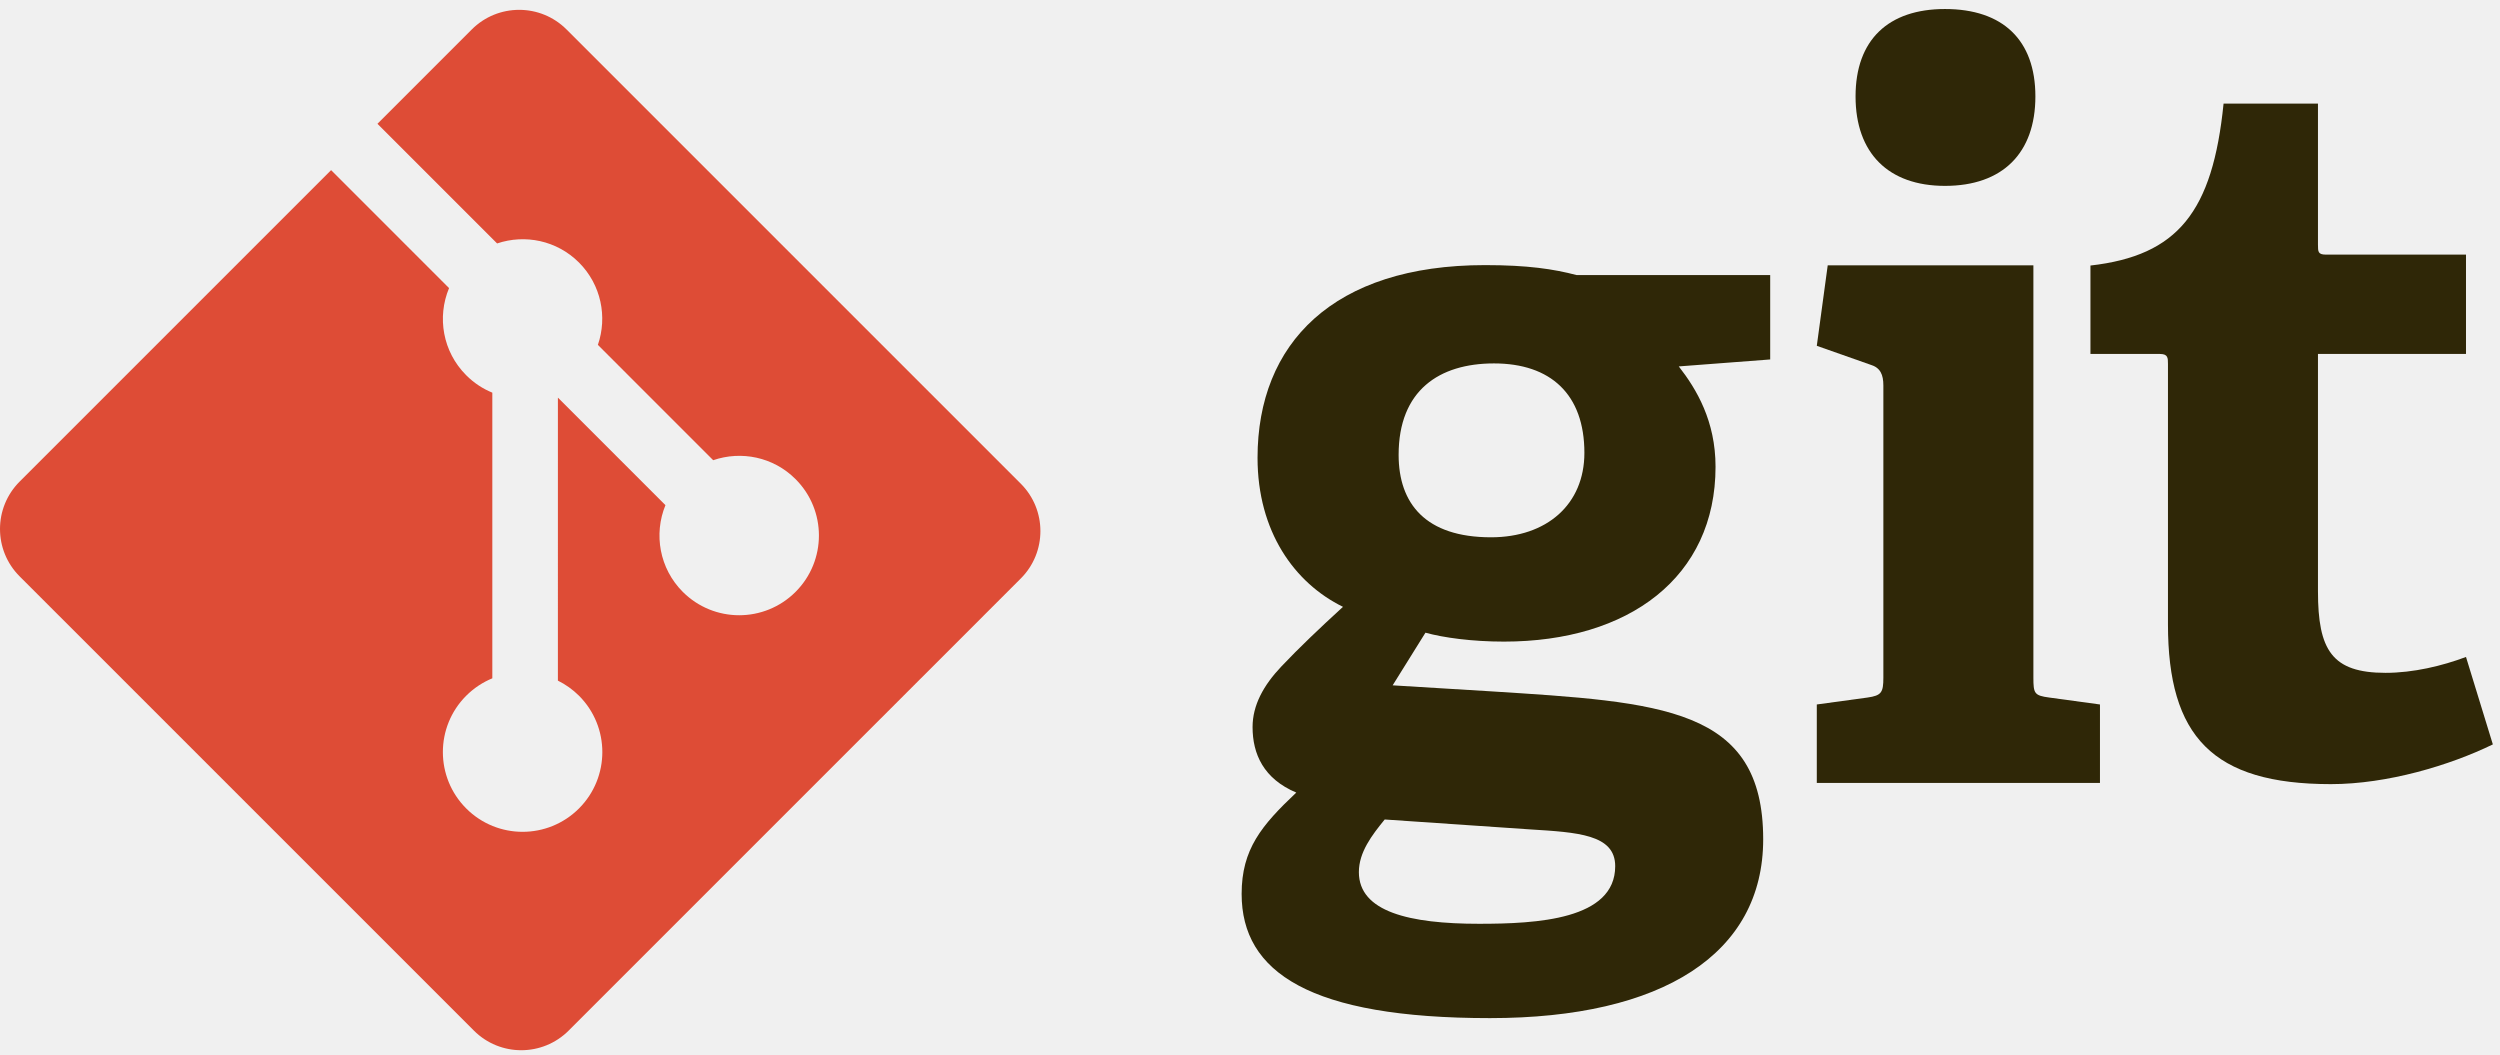
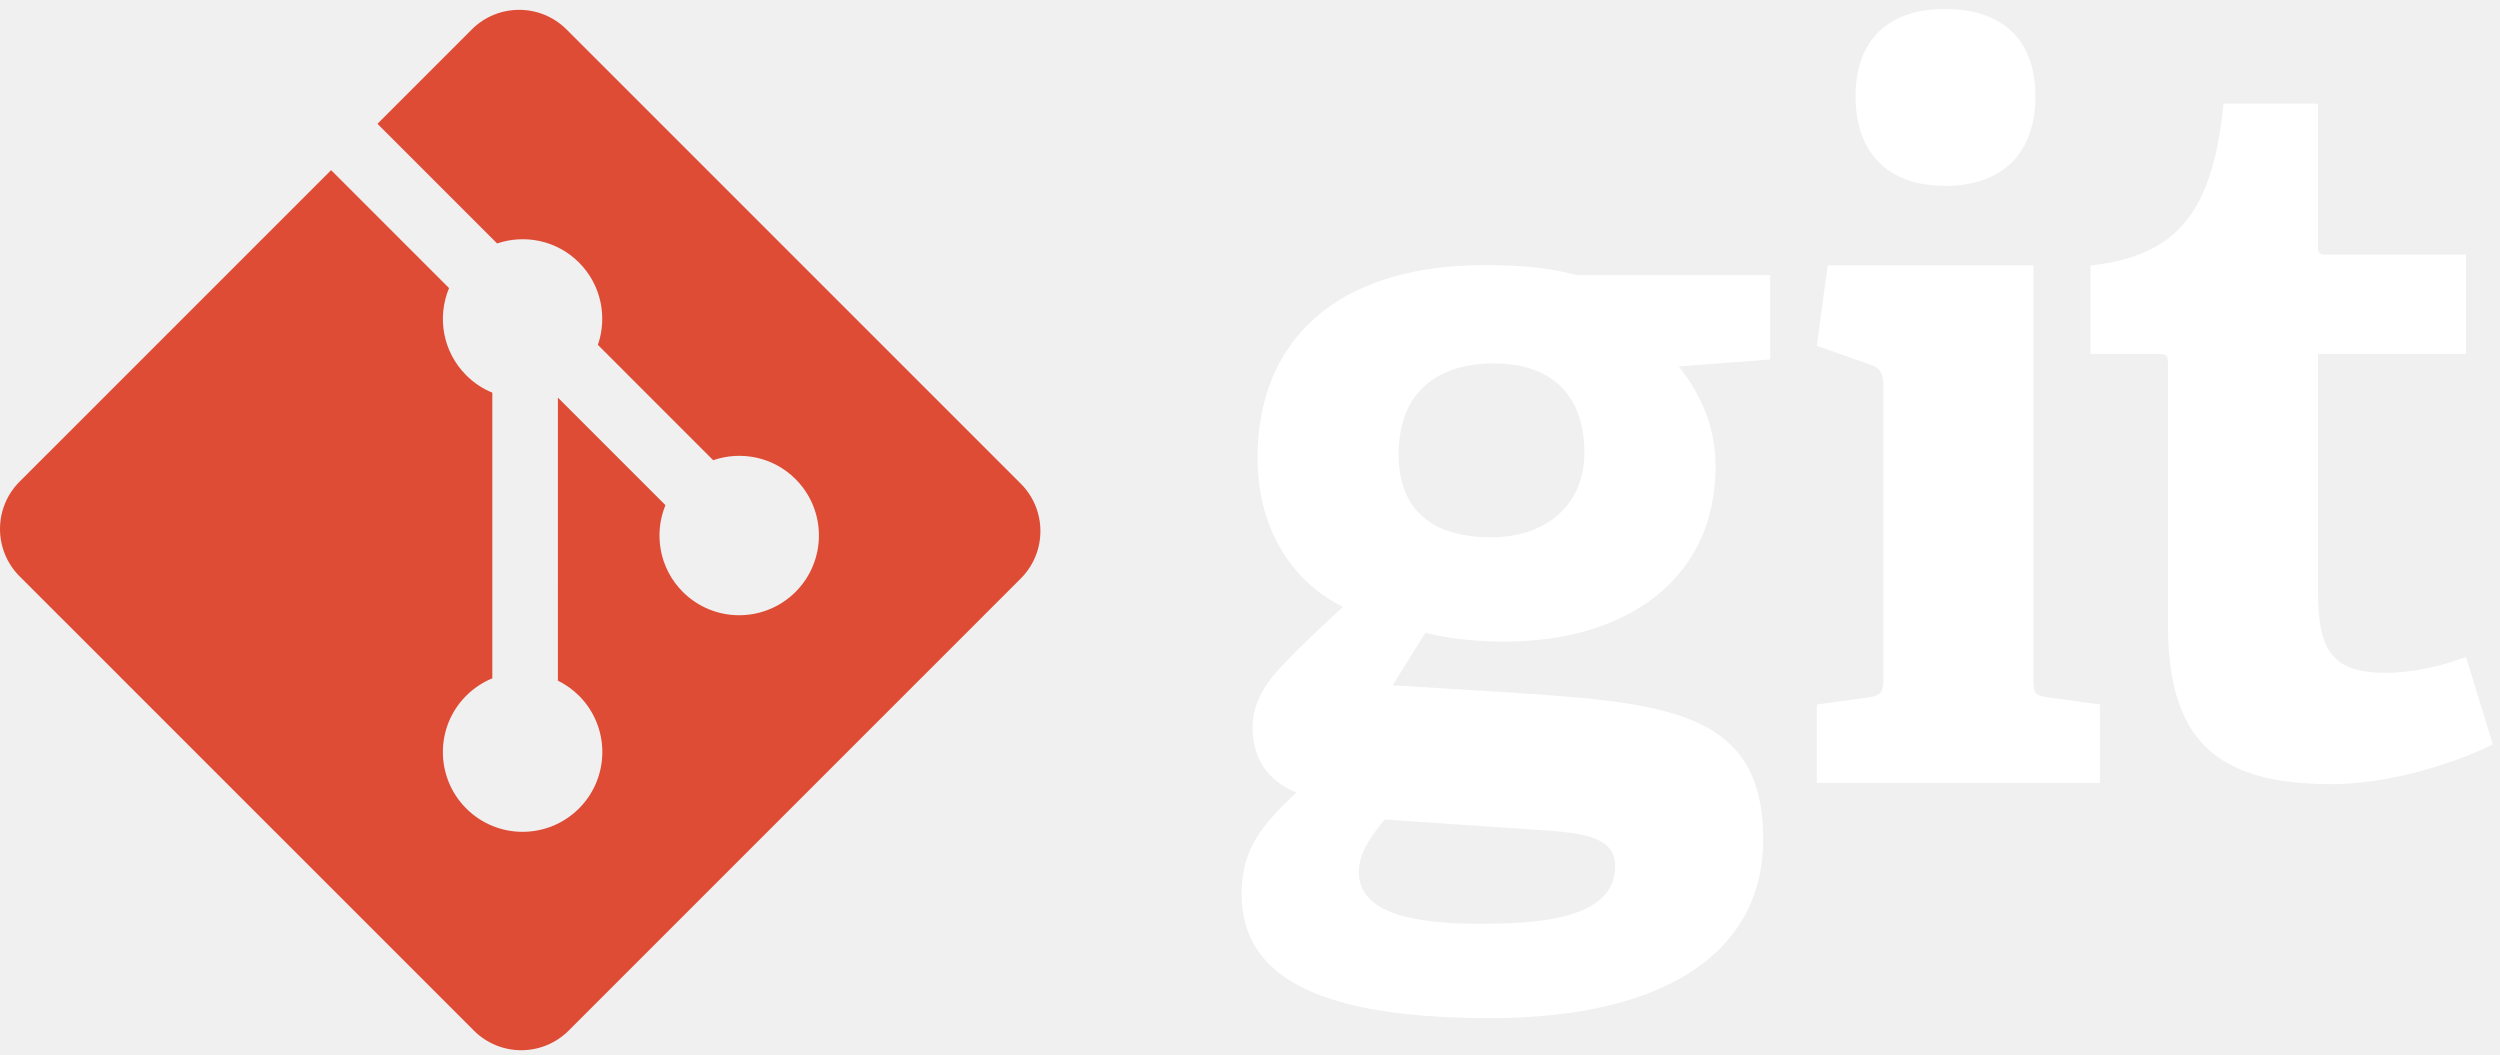
- <svg xmlns="http://www.w3.org/2000/svg" width="256px" height="108px" viewBox="0 0 256 108" version="1.1" preserveAspectRatio="xMidYMid">
-   <g>
-     <path d="M152.984,37.214 C147.387,37.214 143.219,39.962 143.219,46.576 C143.219,51.559 145.966,55.019 152.682,55.019 C158.375,55.019 162.242,51.664 162.242,46.37 C162.242,40.37 158.782,37.214 152.984,37.214 L152.984,37.214 L152.984,37.214 Z M141.794,83.915 C140.469,85.54 139.149,87.268 139.149,89.305 C139.149,93.372 144.335,94.596 151.458,94.596 C157.359,94.596 165.397,94.182 165.397,88.696 C165.397,85.435 161.53,85.234 156.644,84.928 L141.794,83.915 L141.794,83.915 Z M171.907,37.521 C173.735,39.861 175.671,43.118 175.671,47.797 C175.671,59.089 166.82,65.701 154.004,65.701 C150.745,65.701 147.795,65.295 145.966,64.787 L142.607,70.178 L152.576,70.787 C170.178,71.909 180.551,72.419 180.551,85.944 C180.551,97.646 170.279,104.255 152.576,104.255 C134.163,104.255 127.143,99.576 127.143,91.539 C127.143,86.961 129.178,84.524 132.739,81.161 C129.381,79.742 128.263,77.2 128.263,74.452 C128.263,72.212 129.381,70.178 131.215,68.243 C133.045,66.313 135.079,64.378 137.521,62.14 C132.537,59.698 128.772,54.408 128.772,46.878 C128.772,35.181 136.504,27.147 152.066,27.147 C156.442,27.147 159.088,27.549 161.428,28.164 L181.268,28.164 L181.268,36.808 L171.907,37.521 L171.907,37.521 Z" fill="#2F2707" />
-     <path d="M199.166,19.034 C193.365,19.034 190.009,15.674 190.009,9.873 C190.009,4.08 193.365,0.923 199.166,0.923 C205.067,0.923 208.424,4.08 208.424,9.873 C208.424,15.674 205.067,19.034 199.166,19.034 L199.166,19.034 L199.166,19.034 Z M186.04,80.171 L186.04,72.138 L191.23,71.429 C192.655,71.223 192.857,70.919 192.857,69.39 L192.857,39.48 C192.857,38.364 192.553,37.648 191.532,37.346 L186.04,35.411 L187.158,27.173 L208.219,27.173 L208.219,69.39 C208.219,71.021 208.317,71.223 209.848,71.429 L215.036,72.138 L215.036,80.171 L186.04,80.171 L186.04,80.171 Z" fill="#2F2707" />
-     <path d="M255.267,76.227 C250.891,78.362 244.482,80.295 238.681,80.295 C226.575,80.295 221.999,75.417 221.999,63.916 L221.999,37.263 C221.999,36.654 221.999,36.246 221.182,36.246 L214.062,36.246 L214.062,27.191 C223.017,26.172 226.575,21.695 227.694,10.606 L237.36,10.606 L237.36,25.056 C237.36,25.766 237.36,26.073 238.175,26.073 L252.518,26.073 L252.518,36.246 L237.36,36.246 L237.36,60.559 C237.36,66.561 238.786,68.899 244.277,68.899 C247.129,68.899 250.076,68.188 252.518,67.273 L255.267,76.227" fill="#2F2707" />
-     <path d="M104.529,49.53 L58.013,3.017 C55.336,0.338 50.991,0.338 48.31,3.017 L38.651,12.676 L50.904,24.929 C53.752,23.967 57.017,24.612 59.287,26.882 C61.567,29.166 62.208,32.459 61.223,35.316 L73.031,47.125 C75.888,46.141 79.185,46.778 81.466,49.063 C84.655,52.251 84.655,57.418 81.466,60.608 C78.276,63.798 73.11,63.798 69.918,60.608 C67.52,58.207 66.927,54.683 68.142,51.728 L57.129,40.716 L57.128,69.696 C57.905,70.082 58.639,70.595 59.287,71.24 C62.476,74.428 62.476,79.595 59.287,82.787 C56.097,85.976 50.928,85.976 47.742,82.787 C44.553,79.595 44.553,74.428 47.742,71.24 C48.53,70.454 49.442,69.859 50.414,69.459 L50.414,40.208 C49.442,39.811 48.531,39.219 47.742,38.427 C45.326,36.014 44.745,32.469 45.983,29.502 L33.905,17.422 L2.011,49.314 C-0.67,51.996 -0.67,56.341 2.011,59.02 L48.527,105.534 C51.205,108.213 55.548,108.213 58.23,105.534 L104.529,59.237 C107.208,56.556 107.208,52.209 104.529,49.53" fill="#DE4C36" />
+ <svg xmlns="http://www.w3.org/2000/svg" width="256px" height="108px" viewBox="0 0 256 108" version="1.1">
+   <defs />
+   <g id="Page-1" stroke="none" stroke-width="1" fill="none" fill-rule="evenodd">
+     <g id="git">
+       <path d="M152.984,37.214 C147.387,37.214 143.219,39.962 143.219,46.576 C143.219,51.559 145.966,55.019 152.682,55.019 C158.375,55.019 162.242,51.664 162.242,46.37 C162.242,40.37 158.782,37.214 152.984,37.214 L152.984,37.214 L152.984,37.214 Z M141.794,83.915 C140.469,85.54 139.149,87.268 139.149,89.305 C139.149,93.372 144.335,94.596 151.458,94.596 C157.359,94.596 165.397,94.182 165.397,88.696 C165.397,85.435 161.53,85.234 156.644,84.928 L141.794,83.915 L141.794,83.915 Z M171.907,37.521 C173.735,39.861 175.671,43.118 175.671,47.797 C175.671,59.089 166.82,65.701 154.004,65.701 C150.745,65.701 147.795,65.295 145.966,64.787 L142.607,70.178 L152.576,70.787 C170.178,71.909 180.551,72.419 180.551,85.944 C180.551,97.646 170.279,104.255 152.576,104.255 C134.163,104.255 127.143,99.576 127.143,91.539 C127.143,86.961 129.178,84.524 132.739,81.161 C129.381,79.742 128.263,77.2 128.263,74.452 C128.263,72.212 129.381,70.178 131.215,68.243 C133.045,66.313 135.079,64.378 137.521,62.14 C132.537,59.698 128.772,54.408 128.772,46.878 C128.772,35.181 136.504,27.147 152.066,27.147 C156.442,27.147 159.088,27.549 161.428,28.164 L181.268,28.164 L181.268,36.808 L171.907,37.521 L171.907,37.521 Z" id="Shape" fill="#FFFFFF" />
+       <path d="M199.166,19.034 C193.365,19.034 190.009,15.674 190.009,9.873 C190.009,4.08 193.365,0.923 199.166,0.923 C205.067,0.923 208.424,4.08 208.424,9.873 C208.424,15.674 205.067,19.034 199.166,19.034 L199.166,19.034 L199.166,19.034 Z M186.04,80.171 L186.04,72.138 L191.23,71.429 C192.655,71.223 192.857,70.919 192.857,69.39 L192.857,39.48 C192.857,38.364 192.553,37.648 191.532,37.346 L186.04,35.411 L187.158,27.173 L208.219,27.173 L208.219,69.39 C208.219,71.021 208.317,71.223 209.848,71.429 L215.036,72.138 L215.036,80.171 L186.04,80.171 L186.04,80.171 Z" id="Shape" fill="#FFFFFF" />
+       <path d="M255.267,76.227 C250.891,78.362 244.482,80.295 238.681,80.295 C226.575,80.295 221.999,75.417 221.999,63.916 L221.999,37.263 C221.999,36.654 221.999,36.246 221.182,36.246 L214.062,36.246 L214.062,27.191 C223.017,26.172 226.575,21.695 227.694,10.606 L237.36,10.606 L237.36,25.056 C237.36,25.766 237.36,26.073 238.175,26.073 L252.518,26.073 L252.518,36.246 L237.36,36.246 L237.36,60.559 C237.36,66.561 238.786,68.899 244.277,68.899 C247.129,68.899 250.076,68.188 252.518,67.273 L255.267,76.227" id="Shape" fill="#FFFFFF" />
+       <path d="M104.529,49.53 L58.013,3.017 C55.336,0.338 50.991,0.338 48.31,3.017 L38.651,12.676 L50.904,24.929 C53.752,23.967 57.017,24.612 59.287,26.882 C61.567,29.166 62.208,32.459 61.223,35.316 L73.031,47.125 C75.888,46.141 79.185,46.778 81.466,49.063 C84.655,52.251 84.655,57.418 81.466,60.608 C78.276,63.798 73.11,63.798 69.918,60.608 C67.52,58.207 66.927,54.683 68.142,51.728 L57.129,40.716 L57.128,69.696 C57.905,70.082 58.639,70.595 59.287,71.24 C62.476,74.428 62.476,79.595 59.287,82.787 C56.097,85.976 50.928,85.976 47.742,82.787 C44.553,79.595 44.553,74.428 47.742,71.24 C48.53,70.454 49.442,69.859 50.414,69.459 L50.414,40.208 C49.442,39.811 48.531,39.219 47.742,38.427 C45.326,36.014 44.745,32.469 45.983,29.502 L33.905,17.422 L2.011,49.314 C-0.67,51.996 -0.67,56.341 2.011,59.02 L48.527,105.534 C51.205,108.213 55.548,108.213 58.23,105.534 L104.529,59.237 C107.208,56.556 107.208,52.209 104.529,49.53" id="Shape" fill="#DE4C36" />
+     </g>
  </g>
</svg>
